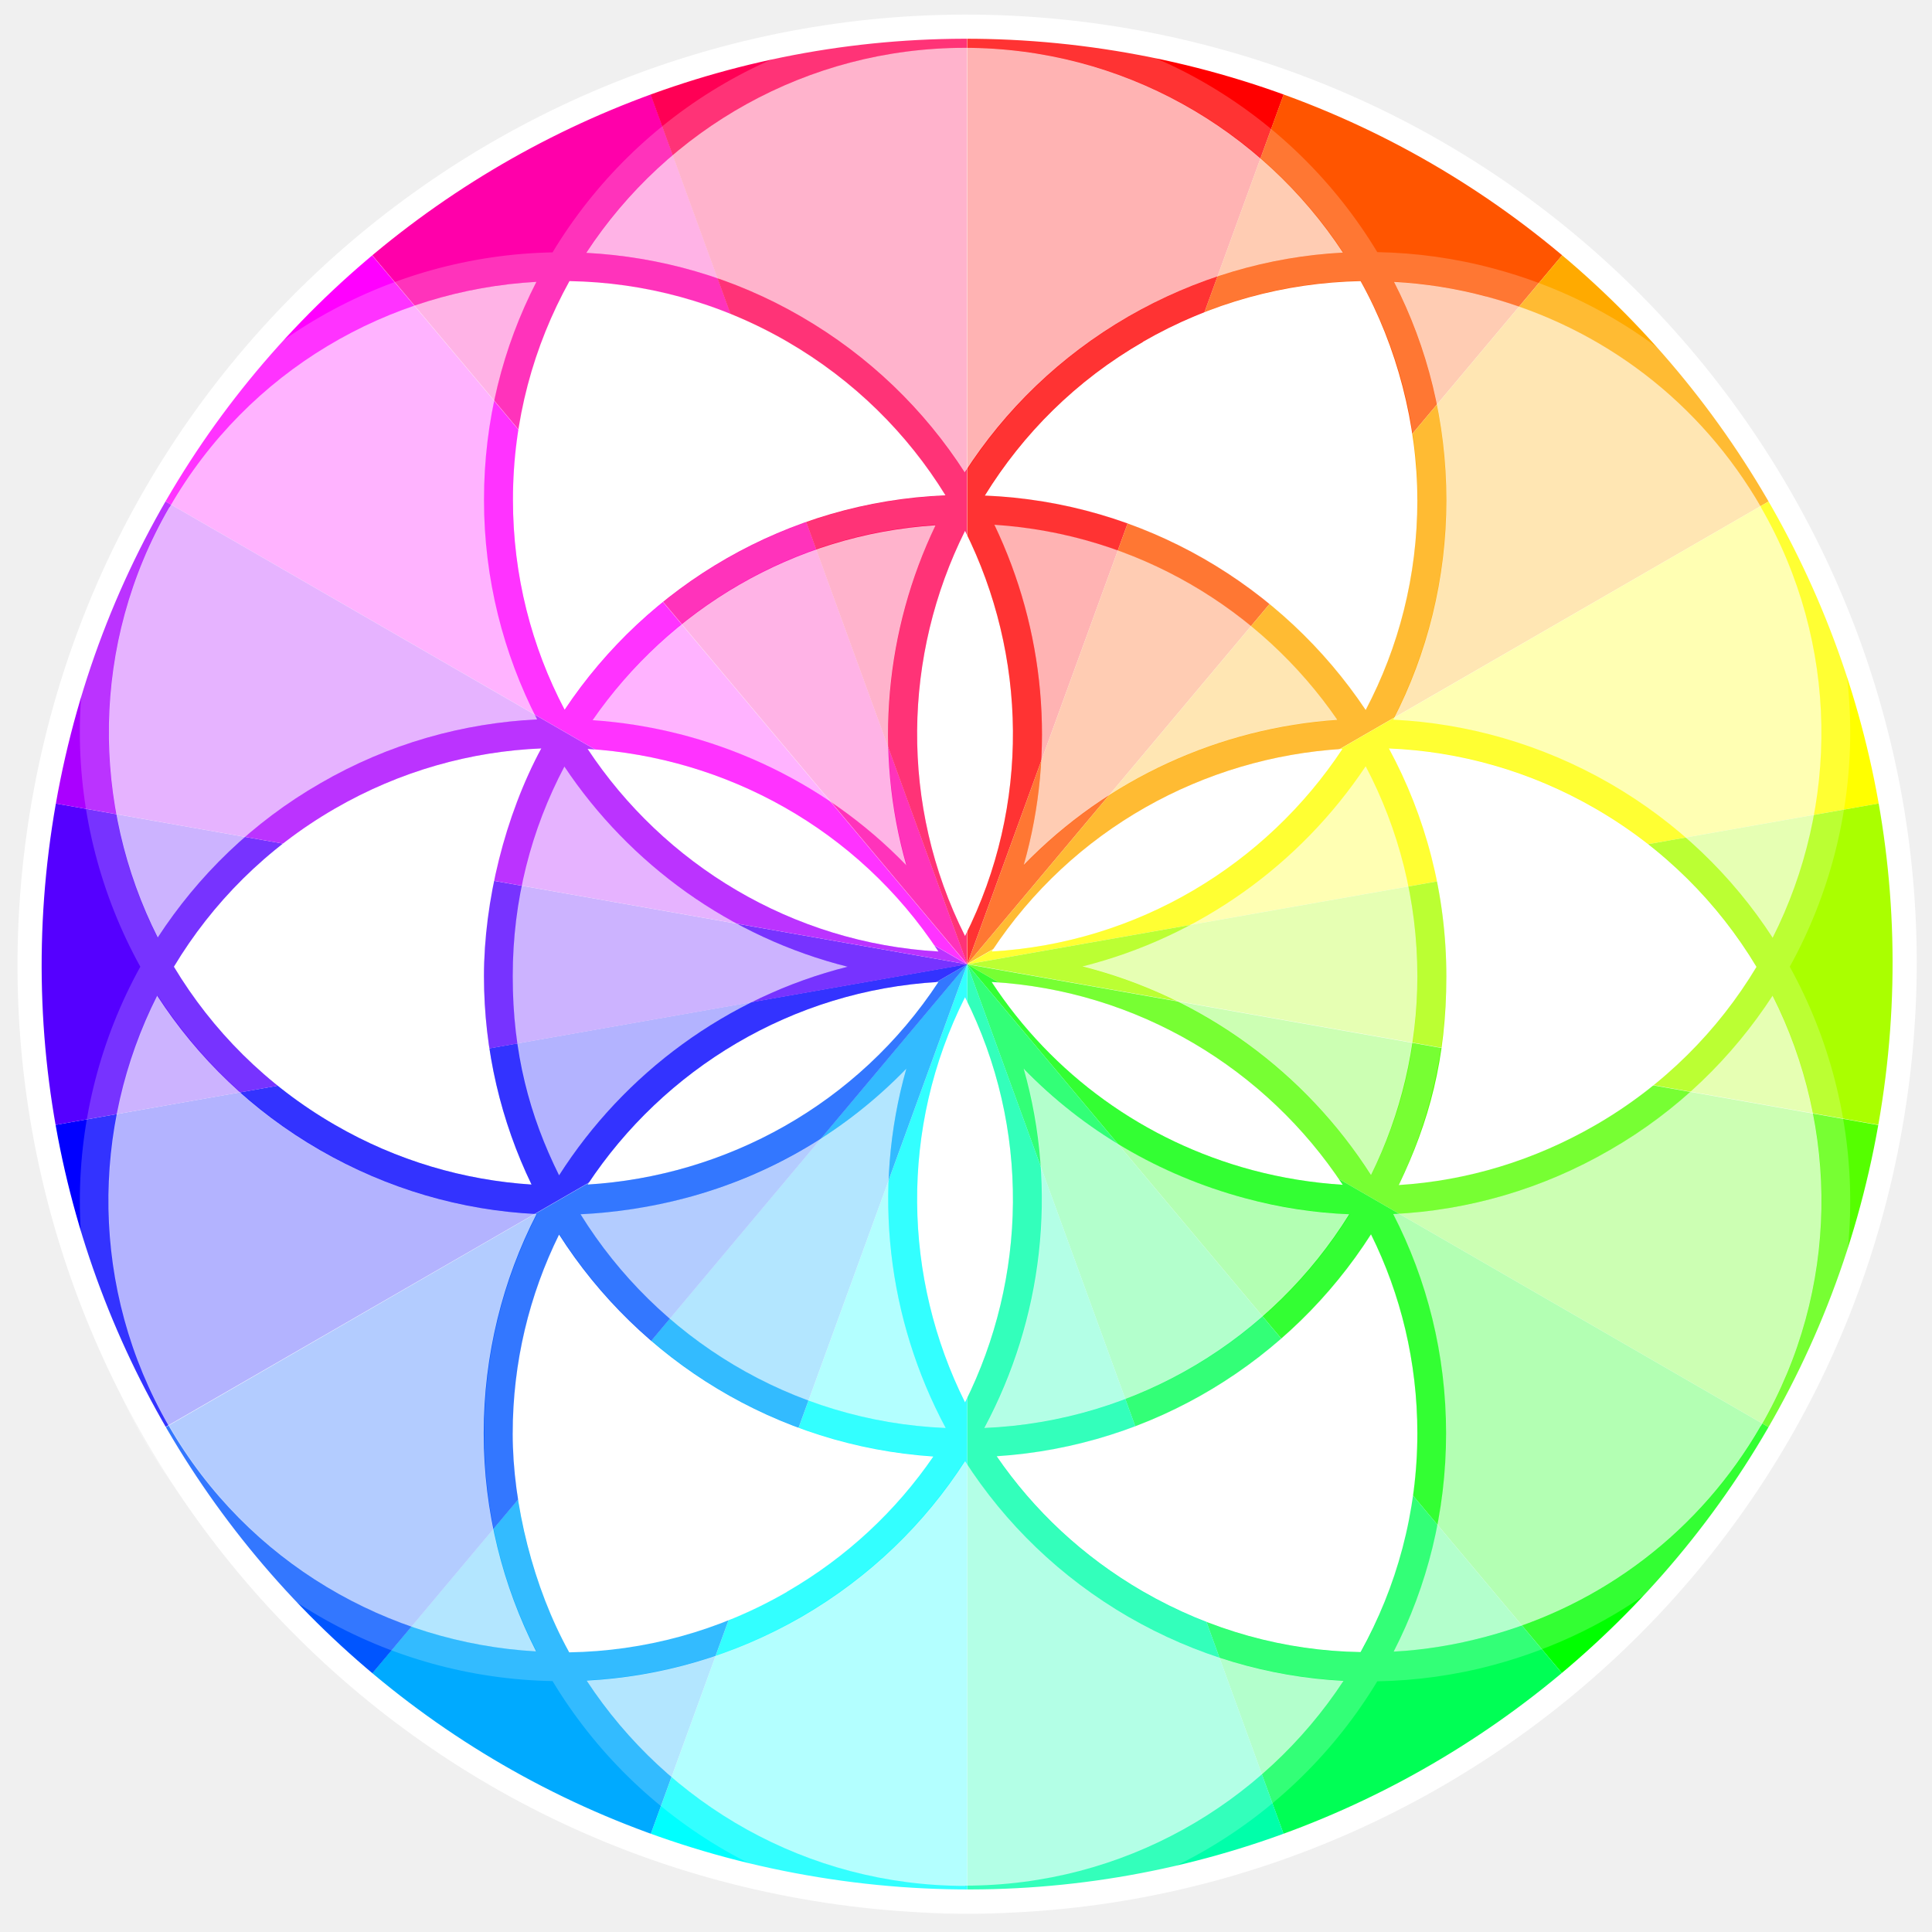
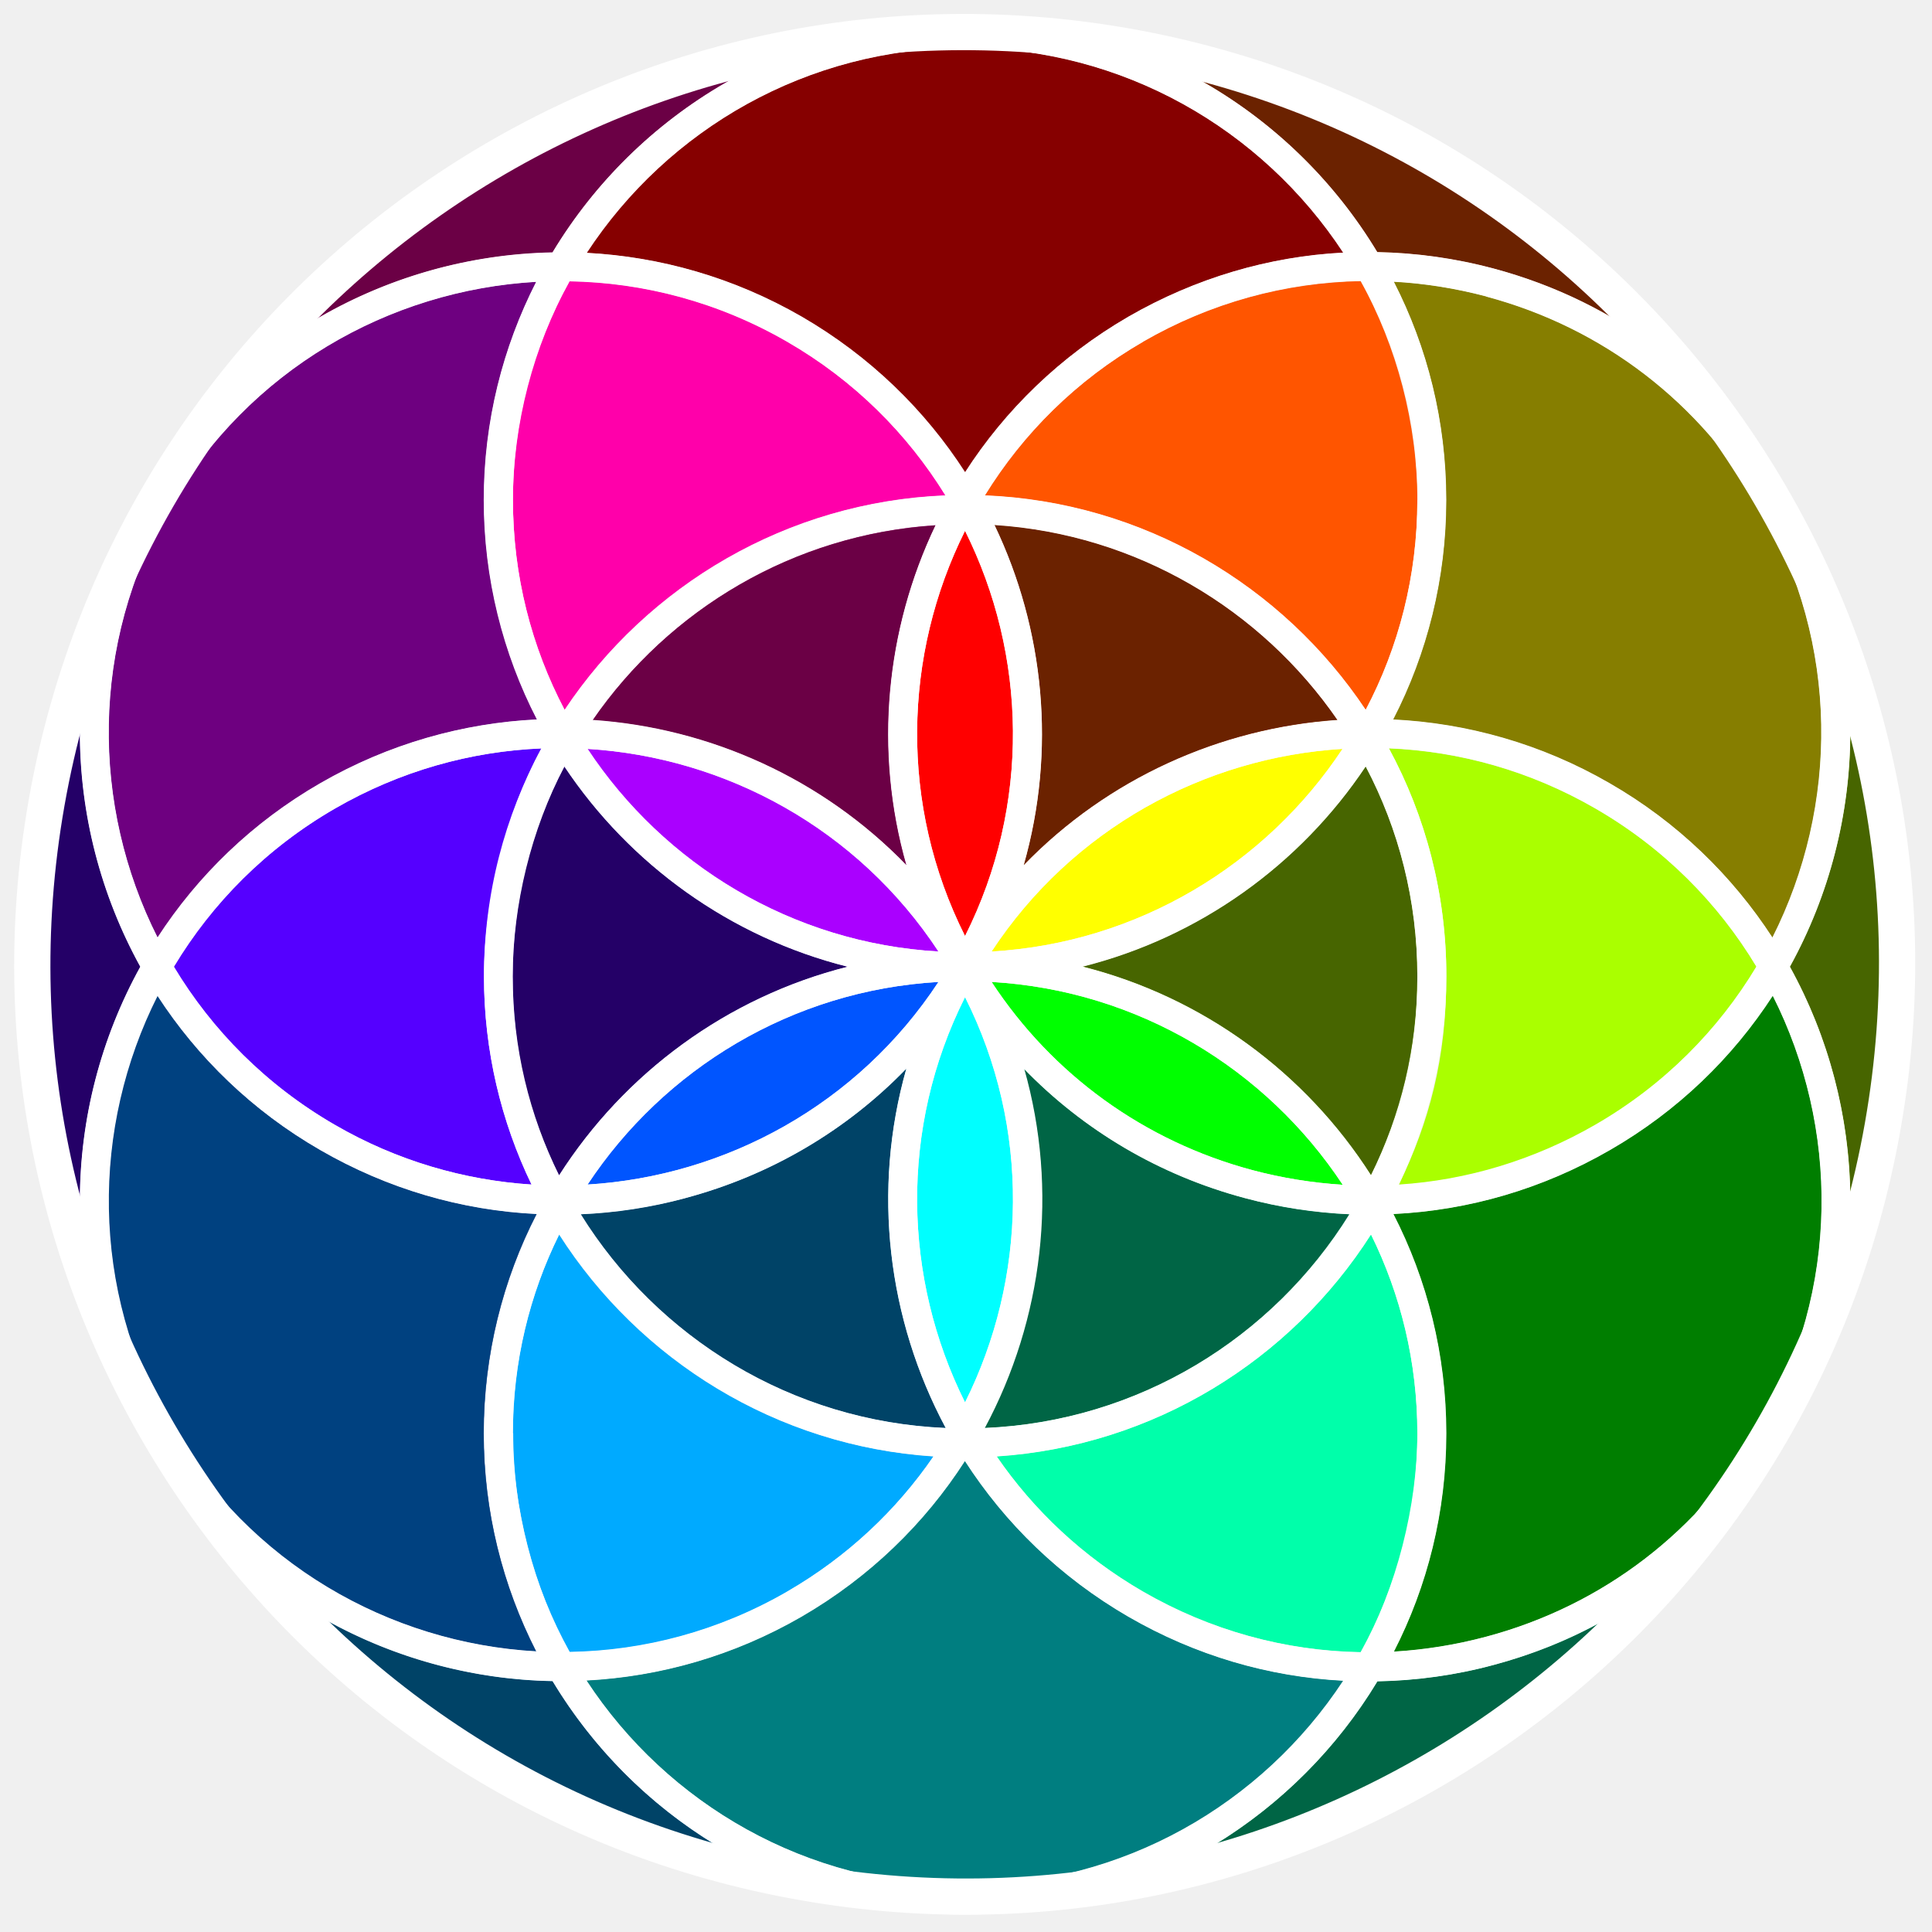
<svg xmlns="http://www.w3.org/2000/svg" version="1.1" viewBox="0 0 800 800">
  <defs>
    <style>
-       .cls-1 {
+       .st0 {
        fill: #f50;
      }

-       .cls-2 {
-         fill: #f05;
-       }
- 
-       .cls-3 {
+       .st1 {
        fill: #50f;
      }

-       .cls-4 {
-         fill: #fa0;
+       .st2 {
+         opacity: .8;
      }

-       .cls-5 {
+       .st2, .st3 {
+         mix-blend-mode: hard-light;
+       }
+ 
+       .st4 {
        fill: #0af;
      }

-       .cls-6 {
-         fill: #f0f;
+       .st5 {
+         fill: #231f20;
      }

-       .cls-7 {
+       .st6 {
        fill: lime;
      }

-       .cls-8 {
-         opacity: .2;
+       .st7, .st8 {
+         isolation: isolate;
      }

-       .cls-8, .cls-9, .cls-10 {
+       .st9 {
+         fill: none;
+         stroke: #fff;
+         stroke-width: 15px;
+       }
+ 
+       .st10 {
+         fill: #05f;
+       }
+ 
+       .st11, .st8 {
        fill: #fff;
      }

-       .cls-9 {
-         opacity: .7;
-       }
- 
-       .cls-11 {
-         fill: blue;
-       }
- 
-       .cls-12 {
-         fill: #05f;
-       }
- 
-       .cls-13 {
-         fill: none;
-         stroke: #fff;
-         stroke-width: 10px;
-       }
- 
-       .cls-14 {
+       .st12 {
        fill: #ff0;
      }

-       .cls-15 {
+       .st13 {
        fill: #f0a;
      }

-       .cls-16 {
-         fill: #0f5;
-       }
- 
-       .cls-17 {
+       .st14 {
        fill: #a0f;
      }

-       .cls-18 {
+       .st15 {
        fill: red;
      }

-       .cls-19 {
+       .st16 {
        fill: aqua;
      }

-       .cls-20 {
+       .st17 {
        fill: #0fa;
      }

-       .cls-21 {
-         fill: #af0;
+       .st18 {
+         mix-blend-mode: soft-light;
      }

-       .cls-22 {
-         fill: #5f0;
+       .st19 {
+         fill: #af0;
      }
    </style>
  </defs>
-   <g>
+   <g class="st7">
    <g id="Layer_1">
-       <g id="Layer_1-2" data-name="Layer_1">
-         <path class="cls-10" d="M467.9,17h0c211.1,37.2,352.1,238.5,314.8,449.6h0c-37.2,211.1-238.5,352.1-449.6,314.8h0C121.9,744.3-19,543,18.2,331.9h0C55.4,120.7,256.7-20.2,467.9,17Z" shape-rendering="auto" />
-         <g>
-           <path class="cls-6" d="M400.5,399.3L60.5,203c22.9-39.7,52.5-75,87.6-104.4l252.3,300.7h0Z" shape-rendering="optimizeQuality" />
-           <path class="cls-15" d="M400.5,399.3L148.2,98.6c35.1-29.4,75-52.5,118.1-68.2l134.2,368.8h0Z" shape-rendering="optimizeQuality" />
-           <path class="cls-2" d="M400.5,399.3L266.2,30.4c43-15.7,88.5-23.7,134.2-23.7v392.5h0Z" shape-rendering="optimizeQuality" />
-           <path class="cls-18" d="M400.5,399.3V6.8c45.8,0,91.2,8,134.2,23.7l-134.2,368.8Z" shape-rendering="optimizeQuality" />
-           <path class="cls-1" d="M400.5,399.3L534.7,30.4c43,15.7,83,38.7,118.1,68.2l-252.3,300.7h0Z" shape-rendering="optimizeQuality" />
-           <path class="cls-4" d="M400.5,399.3l252.3-300.7c35.1,29.4,64.7,64.8,87.6,104.4l-339.9,196.2h0Z" shape-rendering="optimizeQuality" />
-           <path class="cls-14" d="M400.5,399.3l339.9-196.3c22.9,39.7,38.7,83,46.6,128.1l-386.5,68.2Z" shape-rendering="optimizeQuality" />
-           <path class="cls-21" d="M400.5,399.3l386.5-68.2c7.9,45.1,7.9,91.2,0,136.3l-386.5-68.2h0Z" shape-rendering="optimizeQuality" />
-           <path class="cls-22" d="M400.5,399.3l386.5,68.2c-8,45.1-23.7,88.4-46.6,128.1l-339.9-196.3h0Z" shape-rendering="optimizeQuality" />
-           <path class="cls-7" d="M400.5,399.3l339.9,196.3c-22.9,39.7-52.5,75-87.6,104.4l-252.3-300.7h0Z" shape-rendering="optimizeQuality" />
-           <path class="cls-16" d="M400.5,399.3l252.3,300.7c-35.1,29.4-75,52.5-118.1,68.2l-134.2-368.8h0Z" shape-rendering="optimizeQuality" />
-           <path class="cls-20" d="M400.5,399.3l134.2,368.8c-43,15.7-88.5,23.7-134.2,23.7v-392.5Z" shape-rendering="optimizeQuality" />
-           <path class="cls-19" d="M400.5,399.3v392.5c-45.8,0-91.2-8-134.2-23.7l134.2-368.8Z" shape-rendering="optimizeQuality" />
-           <path class="cls-5" d="M400.5,399.3l-134.2,368.8c-43-15.7-83-38.7-118.1-68.2l252.3-300.7h0Z" shape-rendering="optimizeQuality" />
-           <path class="cls-12" d="M400.5,399.3l-252.3,300.7c-35.1-29.4-64.7-64.8-87.6-104.4l339.9-196.3Z" shape-rendering="optimizeQuality" />
-           <path class="cls-11" d="M400.5,399.3L60.5,595.5c-22.9-39.7-38.7-83-46.6-128.1l386.5-68.2h.1Z" shape-rendering="optimizeQuality" />
-           <path class="cls-3" d="M400.5,399.3L13.9,467.4c-8-45.1-8-91.2,0-136.3l386.5,68.2h.1Z" shape-rendering="optimizeQuality" />
-           <path class="cls-17" d="M400.5,399.3L13.9,331.1c8-45.1,23.7-88.4,46.6-128.1l339.9,196.3h.1Z" shape-rendering="optimizeQuality" />
-         </g>
-         <path class="cls-13" d="M467.9,17h0c211.1,37.2,352.1,238.5,314.8,449.6h0c-37.2,211.1-238.5,352.1-449.6,314.8h0C121.9,744.3-19,543,18.2,331.9h0C55.4,120.7,256.7-20.2,467.9,17Z" shape-rendering="auto" />
+       <path class="st17" d="M618.6,689.4c-15.9,4.3-32.1,6.5-48.2,6.8-16.7,27.7-40,51-67.6,67.8,60.5-17.2,115.7-49.2,160.5-92.5-13.9,7.7-28.9,13.7-44.7,17.9Z" />
+       <path class="st0" d="M570.3,104.4c16.1.3,32.3,2.6,48.2,6.8,17.7,4.8,34.5,11.8,49.9,20.9-46.3-46.7-105.1-81.7-172.4-99.4,30.6,17,56.3,41.8,74.3,71.7Z" />
+       <path class="st4" d="M228.8,696.1c-32.9-.6-65.3-9.4-94-25.4,44.1,43.1,99.1,75.8,161.6,93.3-27.7-16.8-50.9-40.2-67.6-67.9Z" />
+       <path class="st19" d="M766.2,302.9c0,34-8.6,67.6-25,97.4,16,29,24.6,61.7,25,94.9,2.6-9.9,4.8-19.9,6.6-30.2,9.8-55.7,7-110.8-6.6-162.1Z" />
+       <path class="st13" d="M228.8,104.5c18.1-30.1,44-55,74.8-72-66.2,17.3-126.2,52.3-173.9,100.4,30-17.9,64.2-27.7,99-28.3Z" />
+       <path class="st1" d="M58.1,400.3c-16.5-30-25.2-63.8-25-98.1-2.7,10.2-5,20.6-6.9,31.3-9.9,56.1-6.9,111.5,6.9,163.1.1-33.6,8.7-66.8,25-96.3Z" />
+       <path class="st1" d="M224.2,309.9c-29.2,1.2-58.5,9.3-85.5,24.9-28.4,16.4-50.9,39.2-66.7,65.5,15.8,26.3,38.3,49.1,66.7,65.5,25.7,14.9,53.6,22.9,81.4,24.7-12.6-26.1-19.7-55.4-19.7-86.3s8.6-66.3,23.8-94.4Z" />
+       <path class="st4" d="M325.9,659.1c24.9-14.4,45.3-33.7,60.6-56-65.1-4.3-121.8-39.9-155-91.9-12.3,24.9-19.2,52.9-19.2,82.4s8.5,63.7,23.4,90.6c30.7-.5,61.7-8.6,90.1-25Z" />
+       <path class="st17" d="M586.9,593.5c0-29.6-6.9-57.6-19.2-82.4-33.2,52-89.9,87.7-155,91.9,15.3,22.3,35.7,41.6,60.6,56,27.9,16.1,58.7,24.6,90.1,25.1,14.9-26.9,23.5-57.8,23.5-90.7Z" />
+       <path class="st19" d="M727.3,400.3c-15.8-26.3-38.3-49.1-66.7-65.5-27-15.6-56.3-23.7-85.5-24.9,15.2,28.1,23.8,60.2,23.8,94.4s-7.1,60.2-19.7,86.4c28.4-1.8,56.1-10.2,81.4-24.8,28.4-16.4,50.9-39.2,66.7-65.5Z" />
+       <path class="st13" d="M212.4,207c0,31.3,7.7,60.9,21.4,86.9,34.3-51.5,92-86.1,157.7-88.8-15.7-25.5-37.8-47.6-65.6-63.7-28.4-16.4-59.4-24.5-90.1-25-14.9,26.9-23.4,57.7-23.4,90.5Z" />
+       <path class="st0" d="M473.4,141.5c-27.8,16-49.8,38.1-65.6,63.7,65.7,2.7,123.3,37.3,157.7,88.8,13.7-26,21.4-55.5,21.4-86.9s-8.5-63.8-23.5-90.7c-31.3.6-62.2,9-90.1,25.1Z" />
+       <path class="st10" d="M222,683.8c-13.8-27.1-21.7-57.8-21.7-90.3s7.9-63.6,21.9-90.8c-31.2-1.5-61.8-10.4-89.7-26.5-28.1-16.2-50.8-38.3-67.4-63.9-27.5,54.5-27.9,121.5,4.8,178.2,32.8,56.7,90.9,89.8,151.9,93.3Z" />
+       <path class="st16" d="M399.6,780.8c65.5,0,123.2-33.8,156.7-84.8-31-1.6-61.3-10.5-89-26.5-28.3-16.4-51.1-38.7-67.7-64.5-16.6,25.8-39.4,48.1-67.7,64.5-28.1,16.2-58.6,24.8-89,26.4,33.5,51.1,91.2,85,156.8,85Z" />
+       <path class="st6" d="M729.2,590.5c32.8-56.7,32.3-123.7,4.8-178.2-16.6,25.5-39.2,47.7-67.4,63.9-27.8,16.1-58.5,25-89.7,26.5,14,27.2,21.9,58.1,21.9,90.8s-7.8,63.3-21.7,90.4c12.8-.7,25.6-2.8,38.3-6.2,48.3-12.9,88.7-43.9,113.7-87.2Z" />
+       <path class="st14" d="M70.1,210c-32.8,56.7-32.3,123.7-4.8,178.2,16.6-25.5,39.2-47.7,67.4-63.9,28.3-16.4,59.1-24.9,89.7-26.4-14-27.3-22-58.2-22-90.9s7.8-63.2,21.7-90.3c-61,3.4-119.2,36.5-151.9,93.3Z" />
+       <path class="st12" d="M729.2,210c-25-43.3-65.4-74.3-113.7-87.2-12.7-3.4-25.5-5.4-38.3-6.1,13.9,27.1,21.7,57.9,21.7,90.4s-7.9,63.6-22,90.9c30.6,1.5,61.4,10.1,89.7,26.4,28.1,16.2,50.8,38.3,67.4,63.9,27.5-54.5,27.9-121.5-4.8-178.2Z" />
+       <path class="st15" d="M399.6,19.8c-65.5,0-123.3,33.8-156.8,84.9,30.4,1.6,60.9,10.1,89,26.4,28.3,16.4,51.1,38.7,67.7,64.5,16.6-25.8,39.4-48.1,67.7-64.5,27.6-15.9,58-24.9,88.9-26.5-33.5-51-91.2-84.8-156.7-84.8Z" />
+       <path class="st14" d="M388.6,394c-33.4-50.8-88.1-80.4-145.3-83.9,31.6,47.8,84.6,80.4,145.3,83.9Z" />
+       <path class="st6" d="M518.5,484.5c12.4,3.3,24.9,5.3,37.5,6.1-31.6-47.9-84.7-80.5-145.4-84,25.2,38.4,63.2,65.9,107.9,77.9Z" />
+       <path class="st16" d="M399.6,412.9c-27.3,54.3-25.6,116.5,0,167.8,25.6-51.3,27.3-113.5,0-167.8Z" />
+       <path class="st10" d="M243.3,490.5c57.3-3.5,111.9-33.1,145.3-83.9-60.7,3.5-113.7,36.1-145.3,83.9Z" />
+       <path class="st15" d="M399.6,387.6c27.3-54.3,25.6-116.5,0-167.8-25.6,51.3-27.3,113.5,0,167.8Z" />
+       <path class="st12" d="M555.9,310.1c-57.3,3.5-111.9,33.1-145.3,83.9,60.7-3.5,113.7-36.1,145.3-83.9Z" />
+       <path class="st13" d="M245.4,298.2c48.5,3.3,95.2,24.2,129.9,60.1-13.5-47.4-8.6-97.6,12.1-140.8-58.9,3.8-110.4,34.9-142.1,80.8Z" />
+       <path class="st4" d="M391.6,591.3c-24.1-45-30.6-98.4-16.3-148.8-24.8,25.6-56.1,44.2-91.5,53.6-14.3,3.8-28.9,6-43.4,6.7,31.7,51.1,87.3,85.8,151.1,88.5Z" />
+       <path class="st17" d="M558.8,502.8c-14.5-.6-29-2.8-43.4-6.7-35.3-9.5-66.7-28-91.5-53.6,14.3,50.4,7.8,103.8-16.3,148.8,63.8-2.7,119.4-37.4,151.1-88.5Z" />
+       <path class="st1" d="M351,400.3c-48.6-12.2-90.2-42.3-117.3-82.9-13.7,26-21.4,55.5-21.4,86.9s6.9,57.6,19.2,82.4c27-42.3,69.5-73.8,119.5-86.4Z" />
+       <path class="st0" d="M411.8,217.4c20.7,43.3,25.6,93.4,12.1,140.8,34.8-35.9,81.4-56.8,129.9-60.1-31.6-45.9-83.2-77-142.1-80.8Z" />
+       <path class="st19" d="M586.9,404.2c0-31.3-7.7-60.9-21.4-86.9-27.1,40.6-68.7,70.7-117.3,82.9,50,12.6,92.5,44.1,119.5,86.4,12.3-24.9,19.2-52.9,19.2-82.4Z" />
+       <g class="st2">
+         <path class="st5" d="M618.6,689.4c-15.9,4.3-32.1,6.5-48.2,6.8-16.7,27.7-40,51-67.6,67.8,60.5-17.2,115.7-49.2,160.5-92.5-13.9,7.7-28.9,13.7-44.7,17.9Z" />
+         <path class="st5" d="M570.3,104.4c16.1.3,32.3,2.6,48.2,6.8,17.7,4.8,34.5,11.8,49.9,20.9-46.3-46.7-105.1-81.7-172.4-99.4,30.6,17,56.3,41.8,74.3,71.7Z" />
+         <path class="st5" d="M228.8,696.1c-32.9-.6-65.3-9.4-94-25.4,44.1,43.1,99.1,75.8,161.6,93.3-27.7-16.8-50.9-40.2-67.6-67.9Z" />
+         <path class="st5" d="M766.2,302.9c0,34-8.6,67.6-25,97.4,16,29,24.6,61.7,25,94.9,2.6-9.9,4.8-19.9,6.6-30.2,9.8-55.7,7-110.8-6.6-162.1Z" />
+         <path class="st5" d="M228.8,104.5c18.1-30.1,44-55,74.8-72-66.2,17.3-126.2,52.3-173.9,100.4,30-17.9,64.2-27.7,99-28.3Z" />
+         <path class="st5" d="M58.1,400.3c-16.5-30-25.2-63.8-25-98.1-2.7,10.2-5,20.6-6.9,31.3-9.9,56.1-6.9,111.5,6.9,163.1.1-33.6,8.7-66.8,25-96.3Z" />
      </g>
-     </g>
-     <g id="white_seed_windows">
-       <path class="cls-10" d="M224.2,309.9c-29.2,1.2-58.5,9.3-85.5,24.9-28.4,16.4-50.9,39.2-66.7,65.5,15.8,26.3,38.3,49.1,66.7,65.5,25.7,14.9,53.6,22.9,81.4,24.7-12.6-26.1-19.7-55.4-19.7-86.3s8.6-66.3,23.8-94.4Z" />
-       <path class="cls-10" d="M325.9,659.1c24.9-14.4,45.3-33.7,60.6-56-65.1-4.3-121.8-39.9-155-91.9-12.3,24.9-19.2,52.9-19.2,82.4s8.5,63.7,23.4,90.6c30.7-.5,61.7-8.6,90.1-25Z" />
-       <path class="cls-10" d="M586.9,593.5c0-29.6-6.9-57.6-19.2-82.4-33.2,52-89.9,87.7-155,91.9,15.3,22.3,35.7,41.6,60.6,56,27.9,16.1,58.7,24.6,90.1,25.1,14.9-26.9,23.5-57.8,23.5-90.7Z" />
-       <path class="cls-10" d="M727.3,400.3c-15.8-26.3-38.3-49.1-66.7-65.5-27-15.6-56.3-23.7-85.5-24.9,15.2,28.1,23.8,60.2,23.8,94.4s-7.1,60.2-19.7,86.4c28.4-1.8,56.1-10.2,81.4-24.8,28.4-16.4,50.9-39.2,66.7-65.5Z" />
-       <path class="cls-10" d="M212.4,207c0,31.3,7.7,60.9,21.4,86.9,34.3-51.5,92-86.1,157.7-88.8-15.7-25.5-37.8-47.6-65.6-63.7-28.4-16.4-59.4-24.5-90.1-25-14.9,26.9-23.4,57.7-23.4,90.5Z" />
-       <path class="cls-10" d="M473.4,141.5c-27.8,16-49.8,38.1-65.6,63.7,65.7,2.7,123.3,37.3,157.7,88.8,13.7-26,21.4-55.5,21.4-86.9s-8.5-63.8-23.5-90.7c-31.3.6-62.2,9-90.1,25.1Z" />
-       <path class="cls-9" d="M222,683.8c-13.8-27.1-21.7-57.8-21.7-90.3s7.9-63.6,21.9-90.8c-31.2-1.5-61.8-10.4-89.7-26.5-28.1-16.2-50.8-38.3-67.4-63.9-27.5,54.5-27.9,121.5,4.8,178.2,32.8,56.7,90.9,89.8,151.9,93.3Z" />
-       <path class="cls-9" d="M399.6,780.8c65.5,0,123.2-33.8,156.7-84.8-31-1.6-61.3-10.5-89-26.5-28.3-16.4-51.1-38.7-67.7-64.5-16.6,25.8-39.4,48.1-67.7,64.5-28.1,16.2-58.6,24.8-89,26.4,33.5,51.1,91.2,85,156.8,85Z" />
-       <path class="cls-9" d="M729.2,590.5c32.8-56.7,32.3-123.7,4.8-178.2-16.6,25.5-39.2,47.7-67.4,63.9-27.8,16.1-58.5,25-89.7,26.5,14,27.2,21.9,58.1,21.9,90.8s-7.8,63.3-21.7,90.4c12.8-.7,25.6-2.8,38.3-6.2,48.3-12.9,88.7-43.9,113.7-87.2Z" />
-       <path class="cls-9" d="M70.1,210c-32.8,56.7-32.3,123.7-4.8,178.2,16.6-25.5,39.2-47.7,67.4-63.9,28.3-16.4,59.1-24.9,89.7-26.4-14-27.3-22-58.2-22-90.9s7.8-63.2,21.7-90.3c-61,3.4-119.2,36.5-151.9,93.3Z" />
-       <path class="cls-9" d="M729.2,210c-25-43.3-65.4-74.3-113.7-87.2-12.7-3.4-25.5-5.4-38.3-6.1,13.9,27.1,21.7,57.9,21.7,90.4s-7.9,63.6-22,90.9c30.6,1.5,61.4,10.1,89.7,26.4,28.1,16.2,50.8,38.3,67.4,63.9,27.5-54.5,27.9-121.5-4.8-178.2Z" />
-       <path class="cls-9" d="M399.6,19.8c-65.5,0-123.3,33.8-156.8,84.9,30.4,1.6,60.9,10.1,89,26.4,28.3,16.4,51.1,38.7,67.7,64.5,16.6-25.8,39.4-48.1,67.7-64.5,27.6-15.9,58-24.9,88.9-26.5-33.5-51-91.2-84.8-156.7-84.8Z" />
-       <path class="cls-10" d="M388.6,394c-33.4-50.8-88.1-80.4-145.3-83.9,31.6,47.8,84.6,80.4,145.3,83.9Z" />
-       <path class="cls-10" d="M518.5,484.5c12.4,3.3,24.9,5.3,37.5,6.1-31.6-47.9-84.7-80.5-145.4-84,25.2,38.4,63.2,65.9,107.9,77.9Z" />
-       <path class="cls-10" d="M399.6,412.9c-27.3,54.3-25.6,116.5,0,167.8,25.6-51.3,27.3-113.5,0-167.8Z" />
-       <path class="cls-10" d="M243.3,490.5c57.3-3.5,111.9-33.1,145.3-83.9-60.7,3.5-113.7,36.1-145.3,83.9Z" />
-       <path class="cls-10" d="M399.6,387.6c27.3-54.3,25.6-116.5,0-167.8-25.6,51.3-27.3,113.5,0,167.8Z" />
-       <path class="cls-10" d="M555.9,310.1c-57.3,3.5-111.9,33.1-145.3,83.9,60.7-3.5,113.7-36.1,145.3-83.9Z" />
-       <path class="cls-9" d="M245.4,298.2c48.5,3.3,95.2,24.2,129.9,60.1-13.5-47.4-8.6-97.6,12.1-140.8-58.9,3.8-110.4,34.9-142.1,80.8Z" />
-       <path class="cls-9" d="M391.6,591.3c-24.1-45-30.6-98.4-16.3-148.8-24.8,25.6-56.1,44.2-91.5,53.6-14.3,3.8-28.9,6-43.4,6.7,31.7,51.1,87.3,85.8,151.1,88.5Z" />
-       <path class="cls-9" d="M558.8,502.8c-14.5-.6-29-2.8-43.4-6.7-35.3-9.5-66.7-28-91.5-53.6,14.3,50.4,7.8,103.8-16.3,148.8,63.8-2.7,119.4-37.4,151.1-88.5Z" />
-       <path class="cls-9" d="M351,400.3c-48.6-12.2-90.2-42.3-117.3-82.9-13.7,26-21.4,55.5-21.4,86.9s6.9,57.6,19.2,82.4c27-42.3,69.5-73.8,119.5-86.4Z" />
-       <path class="cls-9" d="M411.8,217.4c20.7,43.3,25.6,93.4,12.1,140.8,34.8-35.9,81.4-56.8,129.9-60.1-31.6-45.9-83.2-77-142.1-80.8Z" />
-       <path class="cls-9" d="M586.9,404.2c0-31.3-7.7-60.9-21.4-86.9-27.1,40.6-68.7,70.7-117.3,82.9,50,12.6,92.5,44.1,119.5,86.4,12.3-24.9,19.2-52.9,19.2-82.4Z" />
-     </g>
-     <g id="white_seed_lines">
-       <path class="cls-8" d="M739.5,204c-26.6-46.1-69.6-79.1-121-92.8-16-4.3-32.1-6.5-48.2-6.8C535.4,46.5,472,7.8,399.6,7.8s-135.9,38.8-170.8,96.7c-67.6,1.3-132.9,36.9-169.1,99.5-36.2,62.7-34.3,137.1-1.6,196.3-32.7,59.2-34.6,133.6,1.6,196.3,36.2,62.7,101.5,98.3,169.1,99.5,34.9,57.9,98.4,96.7,170.8,96.7s135.8-38.8,170.7-96.6c16.1-.3,32.3-2.5,48.2-6.8,51.4-13.8,94.4-46.7,121-92.8,36.2-62.7,34.3-137.1,1.6-196.3,32.7-59.2,34.6-133.6-1.6-196.3ZM615.4,122.8c48.3,12.9,88.7,43.9,113.7,87.2,32.8,56.7,32.3,123.7,4.8,178.2-16.6-25.5-39.2-47.7-67.4-63.9-28.3-16.4-59.1-24.9-89.7-26.4,14-27.3,22-58.2,22-90.9s-7.8-63.2-21.7-90.4c12.8.7,25.6,2.8,38.3,6.1ZM563.4,684.2c-31.3-.6-62.2-9-90.1-25.1-24.9-14.4-45.3-33.7-60.6-56,65.1-4.3,121.8-39.9,155-91.9,12.3,24.9,19.2,52.9,19.2,82.4s-8.5,63.8-23.5,90.7ZM212.4,593.5c0-29.6,6.9-57.6,19.2-82.4,33.2,52,89.9,87.7,155,91.9-15.3,22.3-35.7,41.6-60.6,56-28.4,16.4-59.4,24.5-90.1,25-14.9-26.9-23.4-57.7-23.4-90.6ZM235.8,116.5c30.7.5,61.7,8.6,90.1,25,27.8,16,49.8,38.1,65.6,63.7-65.7,2.7-123.3,37.3-157.7,88.8-13.7-26-21.4-55.5-21.4-86.9s8.5-63.7,23.4-90.5ZM586.9,207c0,31.3-7.7,60.9-21.4,86.9-34.3-51.5-92-86.1-157.7-88.8,15.7-25.5,37.8-47.6,65.6-63.7,27.9-16.1,58.7-24.6,90.1-25.1,14.9,26.9,23.5,57.8,23.5,90.7ZM399.6,387.6c-27.3-54.3-25.6-116.5,0-167.8,25.6,51.3,27.3,113.5,0,167.8ZM399.6,412.9c27.3,54.3,25.6,116.5,0,167.8-25.6-51.3-27.3-113.5,0-167.8ZM423.9,358.2c13.5-47.4,8.6-97.6-12.1-140.8,58.9,3.8,110.4,34.9,142.1,80.8-48.5,3.3-95.2,24.2-129.9,60.1ZM555.9,310.1c-31.6,47.8-84.7,80.4-145.3,83.9,33.4-50.8,88.1-80.4,145.3-83.9ZM375.3,358.2c-34.8-35.9-81.4-56.8-129.9-60.1,31.6-45.9,83.2-77,142.1-80.8-20.7,43.3-25.6,93.4-12.1,140.8ZM388.6,394c-60.7-3.5-113.7-36.1-145.3-83.9,57.3,3.5,111.9,33.1,145.3,83.9ZM351,400.3c-50,12.6-92.5,44.1-119.5,86.4-12.3-24.9-19.2-52.9-19.2-82.4s7.7-60.9,21.4-86.9c27.1,40.6,68.7,70.7,117.3,82.9ZM388.6,406.6c-33.4,50.8-88.1,80.4-145.3,83.9,31.6-47.8,84.6-80.4,145.3-83.9ZM283.8,496.1c35.3-9.5,66.7-28,91.5-53.6-14.3,50.4-7.8,103.8,16.3,148.8-63.8-2.7-119.4-37.5-151.1-88.5,14.5-.6,29-2.8,43.4-6.7ZM424,442.5c24.8,25.6,56.1,44.2,91.5,53.6,14.3,3.8,28.9,6,43.4,6.7-31.7,51.1-87.3,85.8-151.1,88.5,24.1-45,30.6-98.4,16.3-148.8ZM410.6,406.6c60.7,3.5,113.8,36.1,145.4,84-12.5-.8-25.1-2.8-37.5-6.1-44.8-12-82.7-39.5-107.9-77.9ZM448.2,400.3c48.6-12.2,90.2-42.3,117.3-82.9,13.7,26,21.4,55.5,21.4,86.9s-6.9,57.6-19.2,82.4c-27-42.3-69.5-73.8-119.5-86.4ZM200.4,404.2c0,30.9,7.1,60.2,19.7,86.3-27.8-1.8-55.7-9.8-81.4-24.7-28.4-16.4-50.9-39.2-66.7-65.5,15.8-26.3,38.3-49.1,66.7-65.5,27-15.6,56.3-23.7,85.5-24.9-15.2,28.1-23.8,60.2-23.8,94.4ZM598.9,404.2c0-34.1-8.6-66.3-23.8-94.4,29.2,1.2,58.5,9.3,85.5,24.9,28.4,16.4,50.9,39.2,66.7,65.5-15.8,26.3-38.3,49.1-66.7,65.5-25.3,14.6-53.1,23-81.4,24.8,12.6-26.1,19.7-55.5,19.7-86.4ZM399.6,19.8c65.5,0,123.2,33.8,156.7,84.8-31,1.6-61.3,10.6-88.9,26.5-28.3,16.4-51.1,38.7-67.7,64.5-16.6-25.8-39.4-48.1-67.7-64.5-28.1-16.2-58.6-24.8-89-26.4,33.5-51.1,91.2-84.9,156.8-84.9ZM70.1,210c32.8-56.7,90.9-89.8,151.9-93.3-13.8,27.1-21.7,57.8-21.7,90.3s7.9,63.6,22,90.9c-30.6,1.5-61.4,10.1-89.7,26.4-28.1,16.2-50.8,38.3-67.4,63.9-27.5-54.5-27.9-121.5,4.8-178.2ZM70.1,590.5c-32.8-56.7-32.3-123.7-4.8-178.2,16.6,25.5,39.2,47.7,67.4,63.9,27.8,16.1,58.4,25,89.7,26.5-14,27.2-21.9,58.1-21.9,90.8s7.8,63.2,21.7,90.3c-61-3.4-119.2-36.5-151.9-93.3ZM399.6,780.8c-65.5,0-123.3-33.8-156.8-85,30.4-1.6,60.9-10.1,89-26.4,28.3-16.4,51.1-38.7,67.7-64.5,16.6,25.8,39.4,48.1,67.7,64.5,27.6,16,58,24.9,89,26.5-33.5,51-91.2,84.8-156.7,84.8ZM729.2,590.5c-25,43.3-65.4,74.3-113.7,87.2-12.7,3.4-25.5,5.4-38.3,6.2,13.9-27.1,21.7-57.9,21.7-90.4s-7.9-63.6-21.9-90.8c31.2-1.5,61.8-10.4,89.7-26.5,28.1-16.2,50.8-38.3,67.4-63.9,27.5,54.5,27.9,121.5-4.8,178.2Z" />
+       <g class="st2">
+         <path class="st5" d="M245.4,298.2c48.5,3.3,95.2,24.2,129.9,60.1-13.5-47.4-8.6-97.6,12.1-140.8-58.9,3.8-110.4,34.9-142.1,80.8Z" />
+         <path class="st5" d="M391.6,591.3c-24.1-45-30.6-98.4-16.3-148.8-24.8,25.6-56.1,44.2-91.5,53.6-14.3,3.8-28.9,6-43.4,6.7,31.7,51.1,87.3,85.8,151.1,88.5Z" />
+         <path class="st5" d="M558.8,502.8c-14.5-.6-29-2.8-43.4-6.7-35.3-9.5-66.7-28-91.5-53.6,14.3,50.4,7.8,103.8-16.3,148.8,63.8-2.7,119.4-37.4,151.1-88.5Z" />
+         <path class="st5" d="M351,400.3c-48.6-12.2-90.2-42.3-117.3-82.9-13.7,26-21.4,55.5-21.4,86.9s6.9,57.6,19.2,82.4c27-42.3,69.5-73.8,119.5-86.4Z" />
+         <path class="st5" d="M411.8,217.4c20.7,43.3,25.6,93.4,12.1,140.8,34.8-35.9,81.4-56.8,129.9-60.1-31.6-45.9-83.2-77-142.1-80.8Z" />
+         <path class="st5" d="M586.9,404.2c0-31.3-7.7-60.9-21.4-86.9-27.1,40.6-68.7,70.7-117.3,82.9,50,12.6,92.5,44.1,119.5,86.4,12.3-24.9,19.2-52.9,19.2-82.4Z" />
+       </g>
+       <g class="st3">
+         <path class="st5" d="M222,683.8c-13.8-27.1-21.7-57.8-21.7-90.3s7.9-63.6,21.9-90.8c-31.2-1.5-61.8-10.4-89.7-26.5-28.1-16.2-50.8-38.3-67.4-63.9-27.5,54.5-27.9,121.5,4.8,178.2,32.8,56.7,90.9,89.8,151.9,93.3Z" />
+         <path class="st5" d="M399.6,780.8c65.5,0,123.2-33.8,156.7-84.8-31-1.6-61.3-10.5-89-26.5-28.3-16.4-51.1-38.7-67.7-64.5-16.6,25.8-39.4,48.1-67.7,64.5-28.1,16.2-58.6,24.8-89,26.4,33.5,51.1,91.2,85,156.8,85Z" />
+         <path class="st5" d="M729.2,590.5c32.8-56.7,32.3-123.7,4.8-178.2-16.6,25.5-39.2,47.7-67.4,63.9-27.8,16.1-58.5,25-89.7,26.5,14,27.2,21.9,58.1,21.9,90.8s-7.8,63.3-21.7,90.4c12.8-.7,25.6-2.8,38.3-6.2,48.3-12.9,88.7-43.9,113.7-87.2Z" />
+         <path class="st5" d="M70.1,210c-32.8,56.7-32.3,123.7-4.8,178.2,16.6-25.5,39.2-47.7,67.4-63.9,28.3-16.4,59.1-24.9,89.7-26.4-14-27.3-22-58.2-22-90.9s7.8-63.2,21.7-90.3c-61,3.4-119.2,36.5-151.9,93.3Z" />
+         <path class="st5" d="M729.2,210c-25-43.3-65.4-74.3-113.7-87.2-12.7-3.4-25.5-5.4-38.3-6.1,13.9,27.1,21.7,57.9,21.7,90.4s-7.9,63.6-22,90.9c30.6,1.5,61.4,10.1,89.7,26.4,28.1,16.2,50.8,38.3,67.4,63.9,27.5-54.5,27.9-121.5-4.8-178.2Z" />
+         <path class="st5" d="M399.6,19.8c-65.5,0-123.3,33.8-156.8,84.9,30.4,1.6,60.9,10.1,89,26.4,28.3,16.4,51.1,38.7,67.7,64.5,16.6-25.8,39.4-48.1,67.7-64.5,27.6-15.9,58-24.9,88.9-26.5-33.5-51-91.2-84.8-156.7-84.8Z" />
+       </g>
+       <g class="st18">
+         <path class="st8" d="M222,683.8c-13.8-27.1-21.7-57.8-21.7-90.3s7.9-63.6,21.9-90.8c-31.2-1.5-61.8-10.4-89.7-26.5-28.1-16.2-50.8-38.3-67.4-63.9-27.5,54.5-27.9,121.5,4.8,178.2,32.8,56.7,90.9,89.8,151.9,93.3h.2Z" />
+         <path class="st8" d="M399.6,780.8c65.5,0,123.2-33.8,156.7-84.8-31-1.6-61.3-10.5-89-26.5-28.3-16.4-51.1-38.7-67.7-64.5-16.6,25.8-39.4,48.1-67.7,64.5-28.1,16.2-58.6,24.8-89,26.4,33.5,51.1,91.2,85,156.8,85h0Z" />
+         <path class="st8" d="M729.2,590.5c32.8-56.7,32.3-123.7,4.8-178.2-16.6,25.5-39.2,47.7-67.4,63.9-27.8,16.1-58.5,25-89.7,26.5,14,27.2,21.9,58.1,21.9,90.8s-7.8,63.3-21.7,90.4c12.8-.7,25.6-2.8,38.3-6.2,48.3-12.9,88.7-43.9,113.7-87.2h.1Z" />
+         <path class="st8" d="M70.1,210c-32.8,56.7-32.3,123.7-4.8,178.2,16.6-25.5,39.2-47.7,67.4-63.9,28.3-16.4,59.1-24.9,89.7-26.4-14-27.3-22-58.2-22-90.9s7.8-63.2,21.7-90.3c-61,3.4-119.2,36.5-151.9,93.3h0Z" />
+         <path class="st8" d="M729.2,210c-25-43.3-65.4-74.3-113.7-87.2-12.7-3.4-25.5-5.4-38.3-6.1,13.9,27.1,21.7,57.9,21.7,90.4s-7.9,63.6-22,90.9c30.6,1.5,61.4,10.1,89.7,26.4,28.1,16.2,50.8,38.3,67.4,63.9,27.5-54.5,27.9-121.5-4.8-178.2h0Z" />
+         <path class="st8" d="M399.6,19.8c-65.5,0-123.3,33.8-156.8,84.9,30.4,1.6,60.9,10.1,89,26.4,28.3,16.4,51.1,38.7,67.7,64.5,16.6-25.8,39.4-48.1,67.7-64.5,27.6-15.9,58-24.9,88.9-26.5-33.5-51-91.2-84.8-156.7-84.8h.2Z" />
+       </g>
+       <path class="st11" d="M739.5,204c-26.6-46.1-69.6-79.1-121-92.8-16-4.3-32.1-6.5-48.2-6.8C535.4,46.5,472,7.8,399.6,7.8s-135.9,38.8-170.8,96.7c-67.6,1.3-132.9,36.9-169.1,99.5-36.2,62.7-34.3,137.1-1.6,196.3-32.7,59.2-34.6,133.6,1.6,196.3,36.2,62.7,101.5,98.3,169.1,99.5,34.9,57.9,98.4,96.7,170.8,96.7s135.8-38.8,170.7-96.6c16.1-.3,32.3-2.5,48.2-6.8,51.4-13.8,94.4-46.7,121-92.8,36.2-62.7,34.3-137.1,1.6-196.3,32.7-59.2,34.6-133.6-1.6-196.3ZM615.4,122.8c48.3,12.9,88.7,43.9,113.7,87.2,32.8,56.7,32.3,123.7,4.8,178.2-16.6-25.5-39.2-47.7-67.4-63.9-28.3-16.4-59.1-24.9-89.7-26.4,14-27.3,22-58.2,22-90.9s-7.8-63.2-21.7-90.4c12.8.7,25.6,2.8,38.3,6.1ZM563.4,684.2c-31.3-.6-62.2-9-90.1-25.1-24.9-14.4-45.3-33.7-60.6-56,65.1-4.3,121.8-39.9,155-91.9,12.3,24.9,19.2,52.9,19.2,82.4s-8.5,63.8-23.5,90.7ZM212.4,593.5c0-29.6,6.9-57.6,19.2-82.4,33.2,52,89.9,87.7,155,91.9-15.3,22.3-35.7,41.6-60.6,56-28.4,16.4-59.4,24.5-90.1,25-14.9-26.9-23.4-57.7-23.4-90.6ZM235.8,116.5c30.7.5,61.7,8.6,90.1,25,27.8,16,49.8,38.1,65.6,63.7-65.7,2.7-123.3,37.3-157.7,88.8-13.7-26-21.4-55.5-21.4-86.9s8.5-63.7,23.4-90.5ZM586.9,207c0,31.3-7.7,60.9-21.4,86.9-34.3-51.5-92-86.1-157.7-88.8,15.7-25.5,37.8-47.6,65.6-63.7,27.9-16.1,58.7-24.6,90.1-25.1,14.9,26.9,23.5,57.8,23.5,90.7ZM399.6,387.6c-27.3-54.3-25.6-116.5,0-167.8,25.6,51.3,27.3,113.5,0,167.8ZM399.6,412.9c27.3,54.3,25.6,116.5,0,167.8-25.6-51.3-27.3-113.5,0-167.8ZM423.9,358.2c13.5-47.4,8.6-97.6-12.1-140.8,58.9,3.8,110.4,34.9,142.1,80.8-48.5,3.3-95.2,24.2-129.9,60.1ZM555.9,310.1c-31.6,47.8-84.7,80.4-145.3,83.9,33.4-50.8,88.1-80.4,145.3-83.9ZM375.3,358.2c-34.8-35.9-81.4-56.8-129.9-60.1,31.6-45.9,83.2-77,142.1-80.8-20.7,43.3-25.6,93.4-12.1,140.8ZM388.6,394c-60.7-3.5-113.7-36.1-145.3-83.9,57.3,3.5,111.9,33.1,145.3,83.9ZM351,400.3c-50,12.6-92.5,44.1-119.5,86.4-12.3-24.9-19.2-52.9-19.2-82.4s7.7-60.9,21.4-86.9c27.1,40.6,68.7,70.7,117.3,82.9ZM388.6,406.6c-33.4,50.8-88.1,80.4-145.3,83.9,31.6-47.8,84.6-80.4,145.3-83.9ZM283.8,496.1c35.3-9.5,66.7-28,91.5-53.6-14.3,50.4-7.8,103.8,16.3,148.8-63.8-2.7-119.4-37.5-151.1-88.5,14.5-.6,29-2.8,43.4-6.7ZM424,442.5c24.8,25.6,56.1,44.2,91.5,53.6,14.3,3.8,28.9,6,43.4,6.7-31.7,51.1-87.3,85.8-151.1,88.5,24.1-45,30.6-98.4,16.3-148.8ZM410.6,406.6c60.7,3.5,113.8,36.1,145.4,84-12.5-.8-25.1-2.8-37.5-6.1-44.8-12-82.7-39.5-107.9-77.9ZM448.2,400.3c48.6-12.2,90.2-42.3,117.3-82.9,13.7,26,21.4,55.5,21.4,86.9s-6.9,57.6-19.2,82.4c-27-42.3-69.5-73.8-119.5-86.4ZM200.4,404.2c0,30.9,7.1,60.2,19.7,86.3-27.8-1.8-55.7-9.8-81.4-24.7-28.4-16.4-50.9-39.2-66.7-65.5,15.8-26.3,38.3-49.1,66.7-65.5,27-15.6,56.3-23.7,85.5-24.9-15.2,28.1-23.8,60.2-23.8,94.4ZM598.9,404.2c0-34.1-8.6-66.3-23.8-94.4,29.2,1.2,58.5,9.3,85.5,24.9,28.4,16.4,50.9,39.2,66.7,65.5-15.8,26.3-38.3,49.1-66.7,65.5-25.3,14.6-53.1,23-81.4,24.8,12.6-26.1,19.7-55.5,19.7-86.4ZM399.6,19.8c65.5,0,123.2,33.8,156.7,84.8-31,1.6-61.3,10.6-88.9,26.5-28.3,16.4-51.1,38.7-67.7,64.5-16.6-25.8-39.4-48.1-67.7-64.5-28.1-16.2-58.6-24.8-89-26.4,33.5-51.1,91.2-84.9,156.8-84.9ZM70.1,210c32.8-56.7,90.9-89.8,151.9-93.3-13.8,27.1-21.7,57.8-21.7,90.3s7.9,63.6,22,90.9c-30.6,1.5-61.4,10.1-89.7,26.4-28.1,16.2-50.8,38.3-67.4,63.9-27.5-54.5-27.9-121.5,4.8-178.2ZM70.1,590.5c-32.8-56.7-32.3-123.7-4.8-178.2,16.6,25.5,39.2,47.7,67.4,63.9,27.8,16.1,58.4,25,89.7,26.5-14,27.2-21.9,58.1-21.9,90.8s7.8,63.2,21.7,90.3c-61-3.4-119.2-36.5-151.9-93.3ZM399.6,780.8c-65.5,0-123.3-33.8-156.8-85,30.4-1.6,60.9-10.1,89-26.4,28.3-16.4,51.1-38.7,67.7-64.5,16.6,25.8,39.4,48.1,67.7,64.5,27.6,16,58,24.9,89,26.5-33.5,51-91.2,84.8-156.7,84.8ZM729.2,590.5c-25,43.3-65.4,74.3-113.7,87.2-12.7,3.4-25.5,5.4-38.3,6.2,13.9-27.1,21.7-57.9,21.7-90.4s-7.9-63.6-21.9-90.8c31.2-1.5,61.8-10.4,89.7-26.5,28.1-16.2,50.8-38.3,67.4-63.9,27.5,54.5,27.9,121.5-4.8,178.2Z" />
+       <path class="st9" d="M466.5,19.2h0c209.9,37,350.2,237.2,313.1,447.1h0c-37,209.9-237.2,350.2-447.1,313.1h0C122.4,742.5-17.7,542.3,19.3,332.4h0C56.3,122.3,256.5-17.8,466.5,19.2Z" shape-rendering="auto" />
    </g>
  </g>
</svg>
